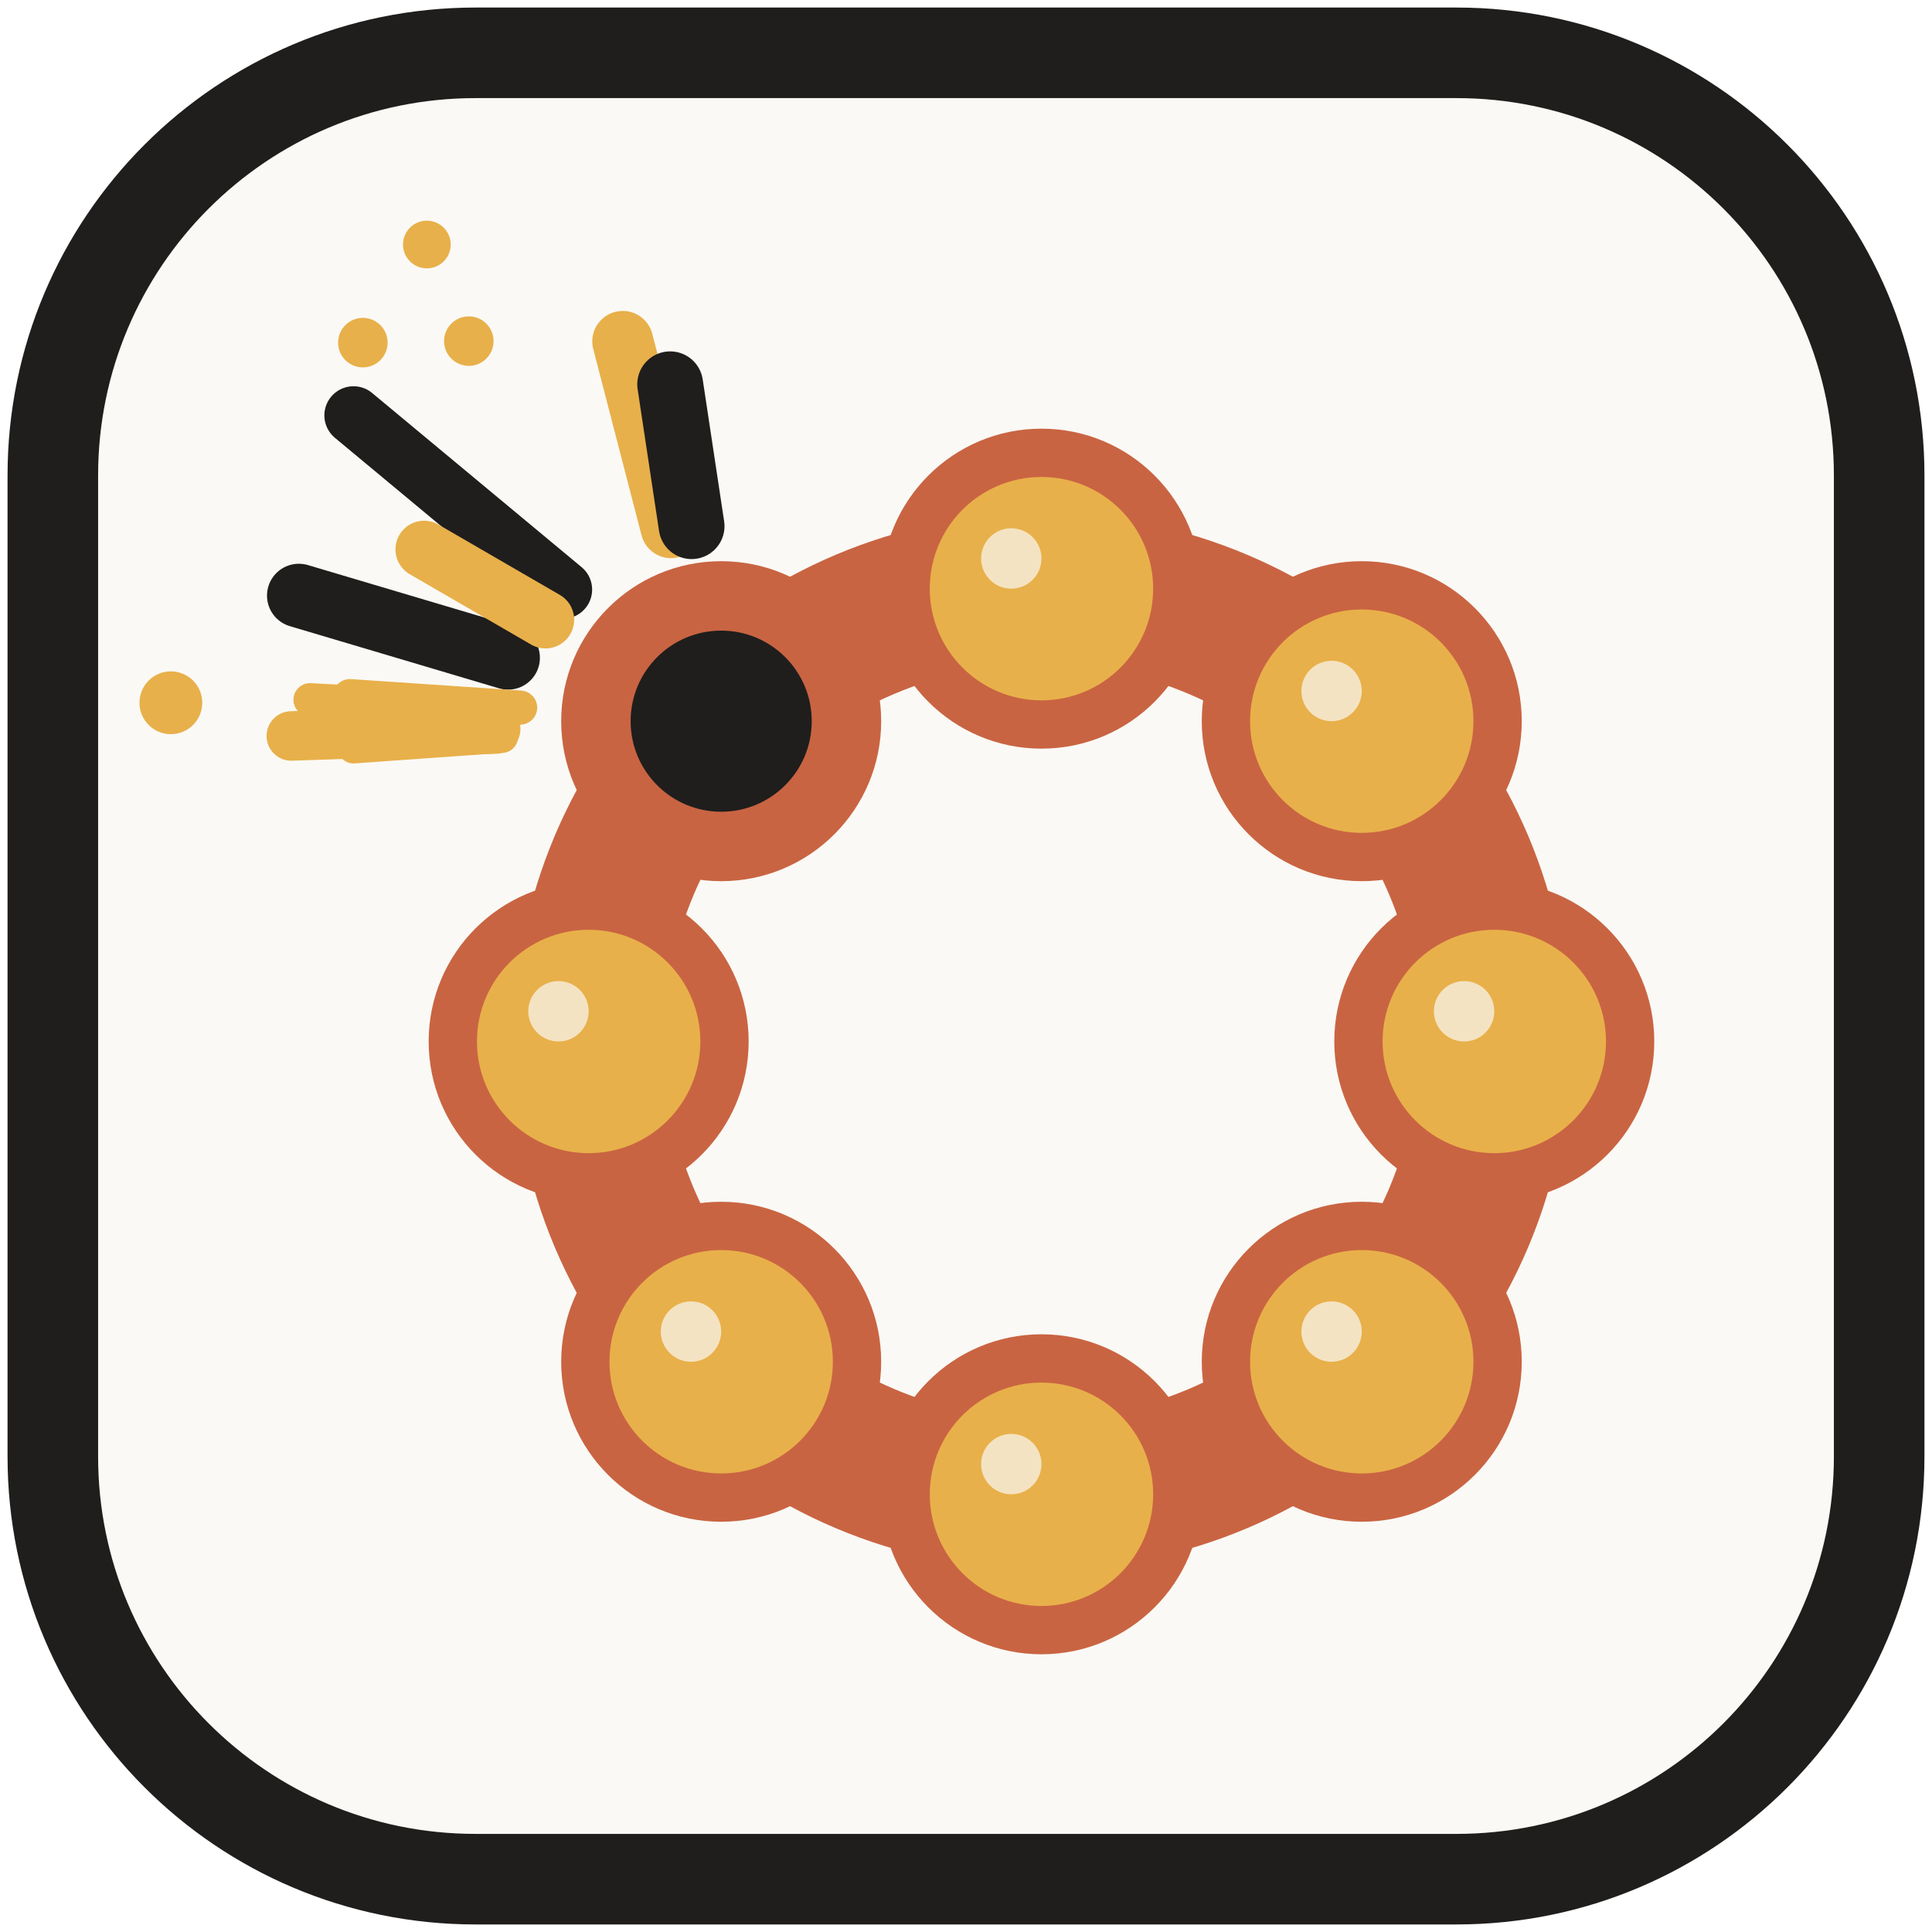
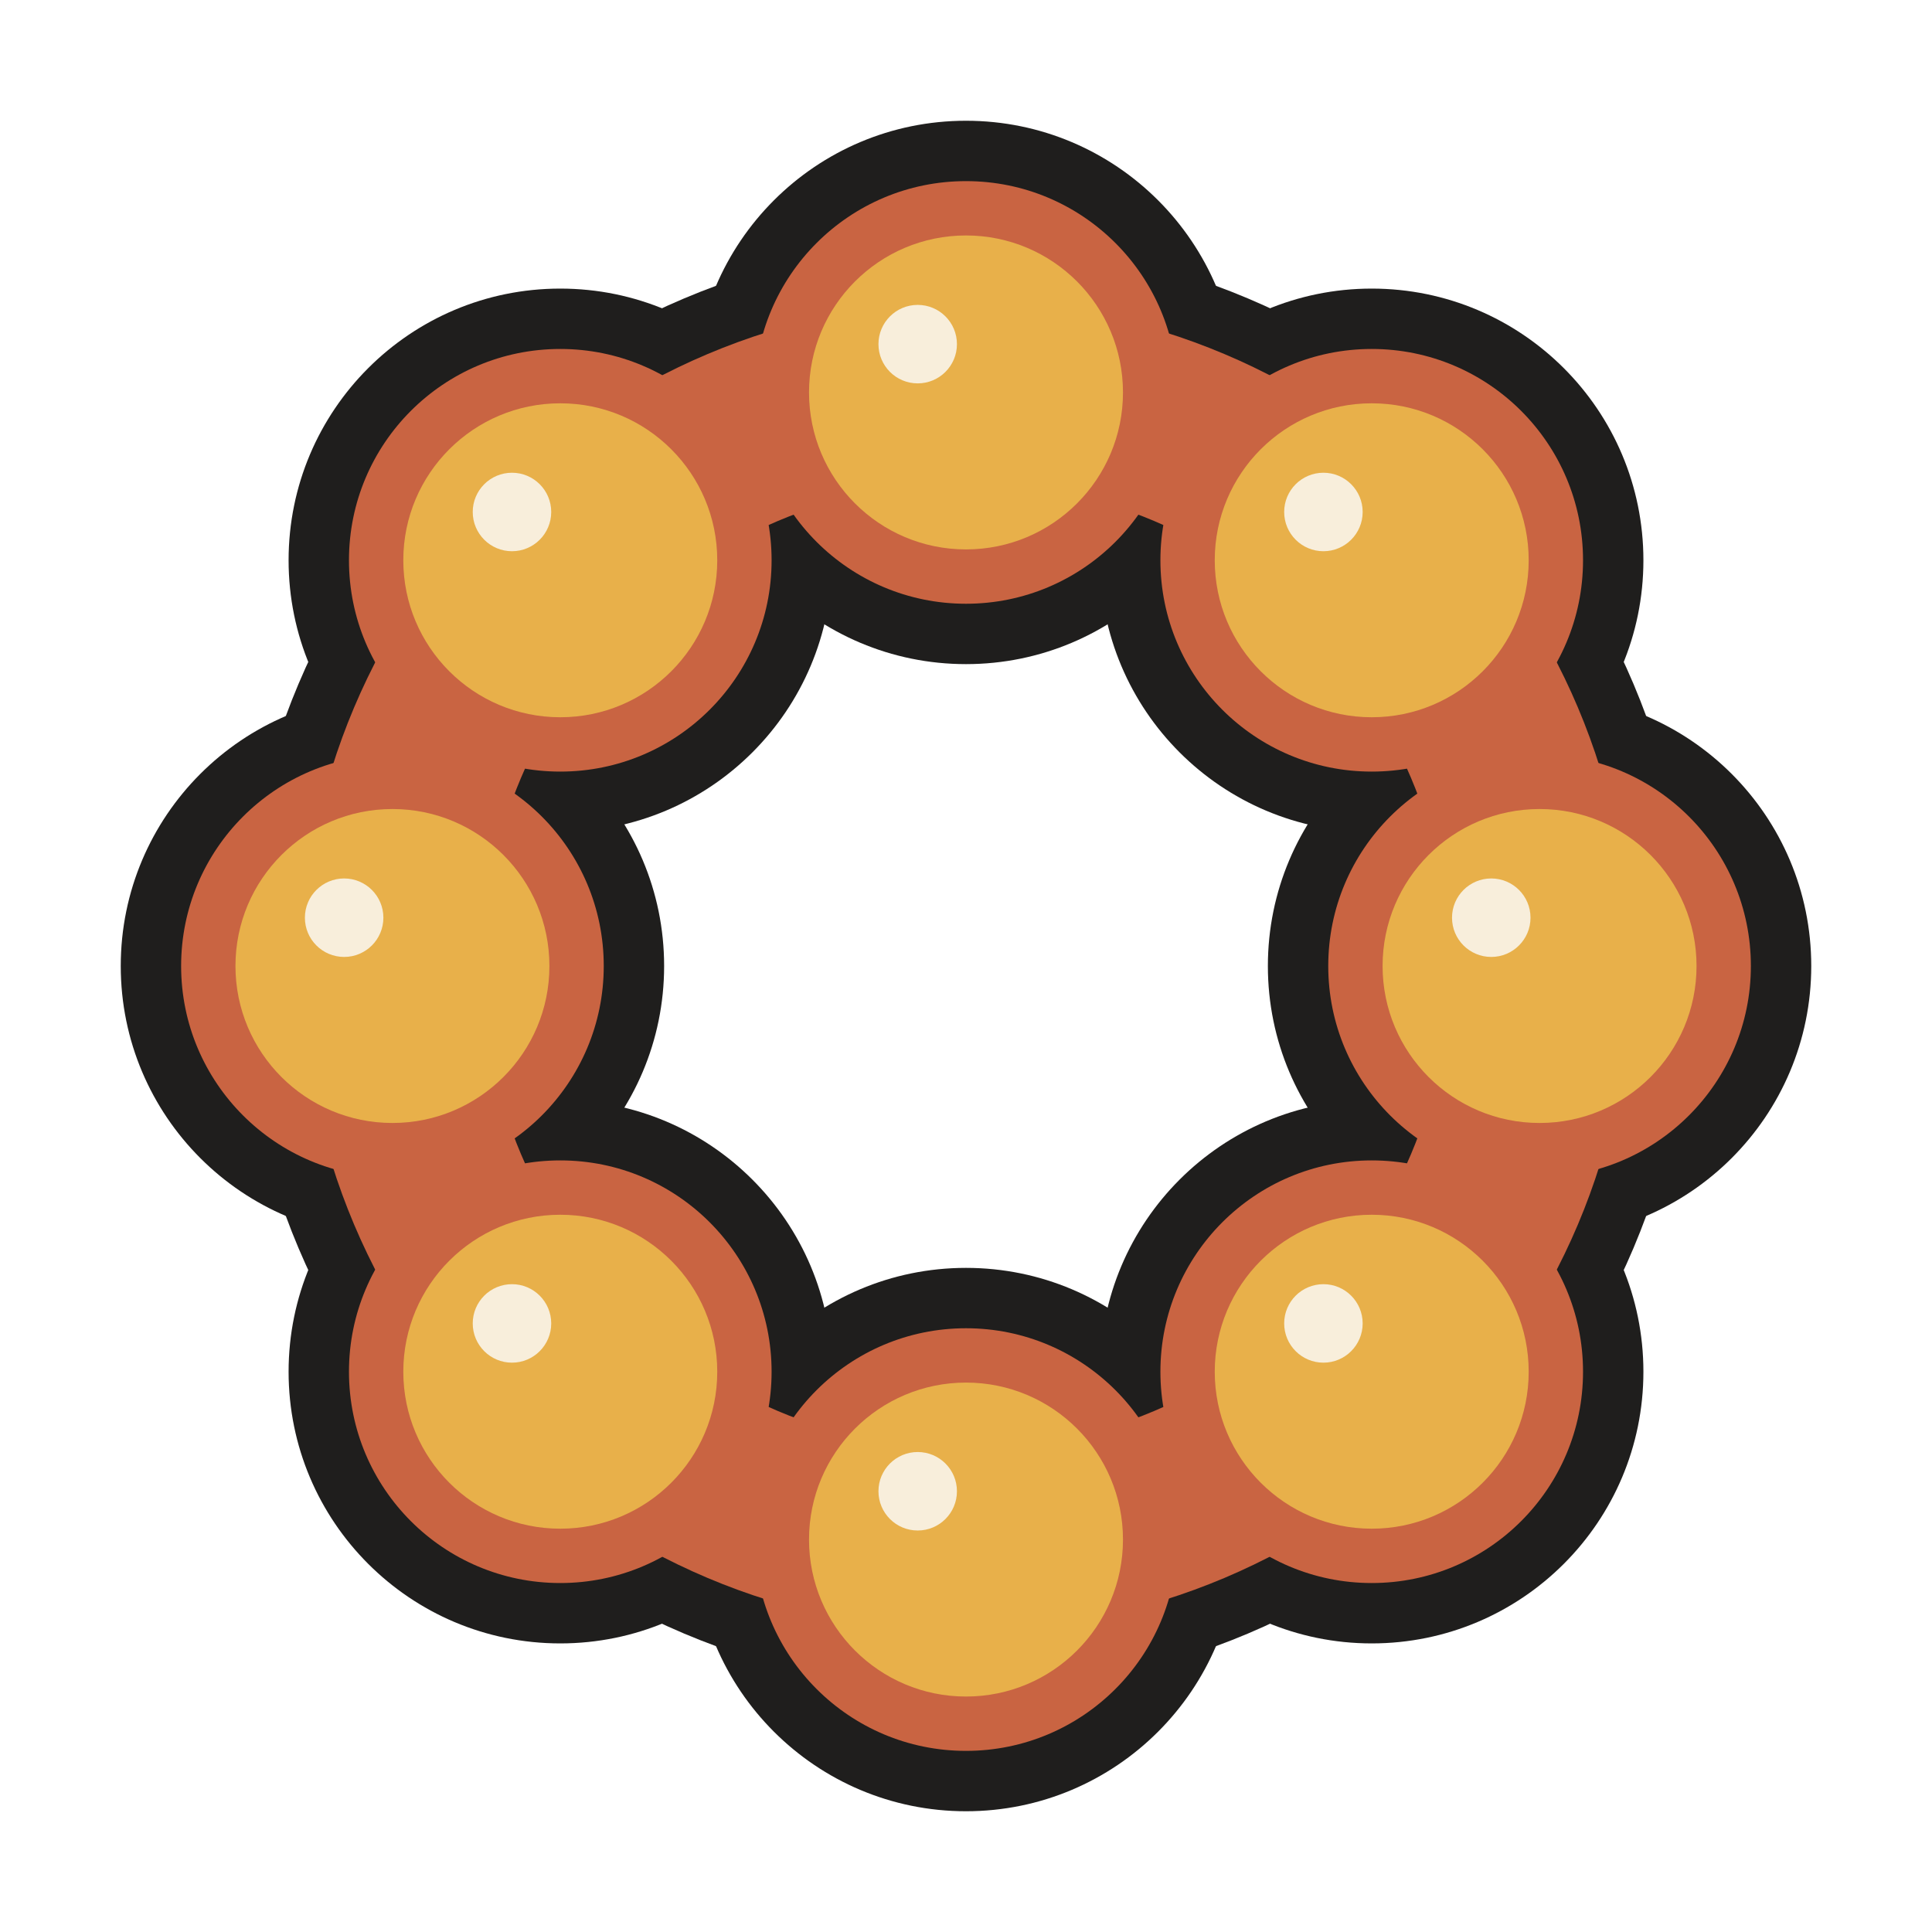
<svg xmlns="http://www.w3.org/2000/svg" viewBox="0 0 64 64">
-   <rect x="1.75" y="1.75" width="60.5" height="60.5" rx="14" fill="#faf9f5" stroke="#1f1e1d" stroke-width="3" />
-   <line x1="16.83" y1="21.79" x2="9.90" y2="19.73" stroke="#1f1e1d" stroke-width="2.11" stroke-linecap="round" />
-   <line x1="16.63" y1="24.41" x2="11.71" y2="24.76" stroke="#e8b04a" stroke-width="1.06" stroke-linecap="round" />
-   <line x1="16.42" y1="24.15" x2="9.65" y2="24.38" stroke="#e8b04a" stroke-width="1.64" stroke-linecap="round" />
-   <line x1="18.65" y1="19.53" x2="11.71" y2="13.76" stroke="#1f1e1d" stroke-width="1.93" stroke-linecap="round" />
-   <line x1="22.23" y1="17.48" x2="20.63" y2="11.31" stroke="#e8b04a" stroke-width="2.02" stroke-linecap="round" />
-   <line x1="18.07" y1="20.53" x2="14.05" y2="18.20" stroke="#e8b04a" stroke-width="1.90" stroke-linecap="round" />
-   <line x1="22.91" y1="17.43" x2="22.20" y2="12.73" stroke="#1f1e1d" stroke-width="2.18" stroke-linecap="round" />
-   <line x1="17.23" y1="23.44" x2="11.59" y2="23.06" stroke="#e8b04a" stroke-width="1.13" stroke-linecap="round" />
-   <line x1="16.97" y1="23.53" x2="10.27" y2="23.18" stroke="#e8b04a" stroke-width="1.10" stroke-linecap="round" />
-   <circle cx="14.14" cy="8.10" r="0.79" fill="#e8b04a" />
-   <circle cx="15.53" cy="11.30" r="0.82" fill="#e8b04a" />
-   <circle cx="12.02" cy="11.35" r="0.82" fill="#e8b04a" />
-   <circle cx="5.66" cy="23.28" r="1.04" fill="#e8b04a" />
-   <circle cx="34.5" cy="34.5" r="15" fill="none" stroke="#c96442" stroke-width="5" />
-   <circle cx="34.5" cy="34.5" r="8.2" fill="#faf9f5" />
-   <circle cx="34.50" cy="19.50" r="5.3" fill="#c96442" />
-   <circle cx="34.50" cy="19.50" r="3.7" fill="#e8b04a" />
-   <circle cx="33.50" cy="18.50" r="1" fill="#faf9f5" opacity=".7" />
-   <circle cx="45.11" cy="23.89" r="5.3" fill="#c96442" />
-   <circle cx="45.11" cy="23.89" r="3.7" fill="#e8b04a" />
-   <circle cx="44.11" cy="22.89" r="1" fill="#faf9f5" opacity=".7" />
-   <circle cx="49.50" cy="34.50" r="5.3" fill="#c96442" />
-   <circle cx="49.50" cy="34.50" r="3.7" fill="#e8b04a" />
-   <circle cx="48.50" cy="33.50" r="1" fill="#faf9f5" opacity=".7" />
-   <circle cx="45.11" cy="45.11" r="5.3" fill="#c96442" />
-   <circle cx="45.11" cy="45.11" r="3.7" fill="#e8b04a" />
-   <circle cx="44.11" cy="44.11" r="1" fill="#faf9f5" opacity=".7" />
-   <circle cx="34.50" cy="49.50" r="5.3" fill="#c96442" />
-   <circle cx="34.50" cy="49.50" r="3.7" fill="#e8b04a" />
-   <circle cx="33.50" cy="48.50" r="1" fill="#faf9f5" opacity=".7" />
-   <circle cx="23.89" cy="45.11" r="5.3" fill="#c96442" />
-   <circle cx="23.89" cy="45.11" r="3.7" fill="#e8b04a" />
-   <circle cx="22.89" cy="44.11" r="1" fill="#faf9f5" opacity=".7" />
-   <circle cx="19.50" cy="34.50" r="5.3" fill="#c96442" />
-   <circle cx="19.50" cy="34.50" r="3.7" fill="#e8b04a" />
-   <circle cx="18.50" cy="33.50" r="1" fill="#faf9f5" opacity=".7" />
-   <circle cx="23.89" cy="23.89" r="5.3" fill="#c96442" />
-   <circle cx="23.89" cy="23.89" r="3" fill="#1f1e1d" />
+   <circle cx="32" cy="32" r="19" fill="none" stroke="#1f1e1d" stroke-width="10.00" />
+   <circle cx="32.00" cy="13.00" r="9.00" fill="#1f1e1d" />
+   <circle cx="45.44" cy="18.56" r="9.00" fill="#1f1e1d" />
+   <circle cx="51.00" cy="32.00" r="9.00" fill="#1f1e1d" />
+   <circle cx="45.44" cy="45.44" r="9.00" fill="#1f1e1d" />
+   <circle cx="32.00" cy="51.00" r="9.00" fill="#1f1e1d" />
+   <circle cx="18.56" cy="45.44" r="9.00" fill="#1f1e1d" />
+   <circle cx="13.00" cy="32.00" r="9.00" fill="#1f1e1d" />
+   <circle cx="18.56" cy="18.56" r="9.00" fill="#1f1e1d" />
+   <circle cx="32" cy="32" r="19" fill="none" stroke="#c96442" stroke-width="6.00" />
+   <circle cx="32.00" cy="13.00" r="7.00" fill="#c96442" />
+   <circle cx="45.44" cy="18.56" r="7.00" fill="#c96442" />
+   <circle cx="51.00" cy="32.00" r="7.00" fill="#c96442" />
+   <circle cx="45.44" cy="45.44" r="7.00" fill="#c96442" />
+   <circle cx="32.00" cy="51.00" r="7.00" fill="#c96442" />
+   <circle cx="18.56" cy="45.44" r="7.00" fill="#c96442" />
+   <circle cx="13.00" cy="32.00" r="7.00" fill="#c96442" />
+   <circle cx="18.56" cy="18.56" r="7.00" fill="#c96442" />
+   <circle cx="32.00" cy="13.00" r="5.20" fill="#e8b04a" />
+   <circle cx="45.44" cy="18.56" r="5.20" fill="#e8b04a" />
+   <circle cx="51.00" cy="32.00" r="5.20" fill="#e8b04a" />
+   <circle cx="45.44" cy="45.44" r="5.20" fill="#e8b04a" />
+   <circle cx="32.00" cy="51.00" r="5.20" fill="#e8b04a" />
+   <circle cx="18.56" cy="45.44" r="5.20" fill="#e8b04a" />
+   <circle cx="13.00" cy="32.00" r="5.20" fill="#e8b04a" />
+   <circle cx="18.56" cy="18.56" r="5.20" fill="#e8b04a" />
+   <circle cx="30.40" cy="11.40" r="1.3" fill="#faf9f5" opacity=".85" />
+   <circle cx="43.84" cy="16.96" r="1.3" fill="#faf9f5" opacity=".85" />
+   <circle cx="49.40" cy="30.40" r="1.3" fill="#faf9f5" opacity=".85" />
+   <circle cx="43.84" cy="43.84" r="1.3" fill="#faf9f5" opacity=".85" />
+   <circle cx="30.40" cy="49.40" r="1.3" fill="#faf9f5" opacity=".85" />
+   <circle cx="16.96" cy="43.84" r="1.3" fill="#faf9f5" opacity=".85" />
+   <circle cx="11.40" cy="30.40" r="1.3" fill="#faf9f5" opacity=".85" />
+   <circle cx="16.96" cy="16.96" r="1.3" fill="#faf9f5" opacity=".85" />
</svg>
